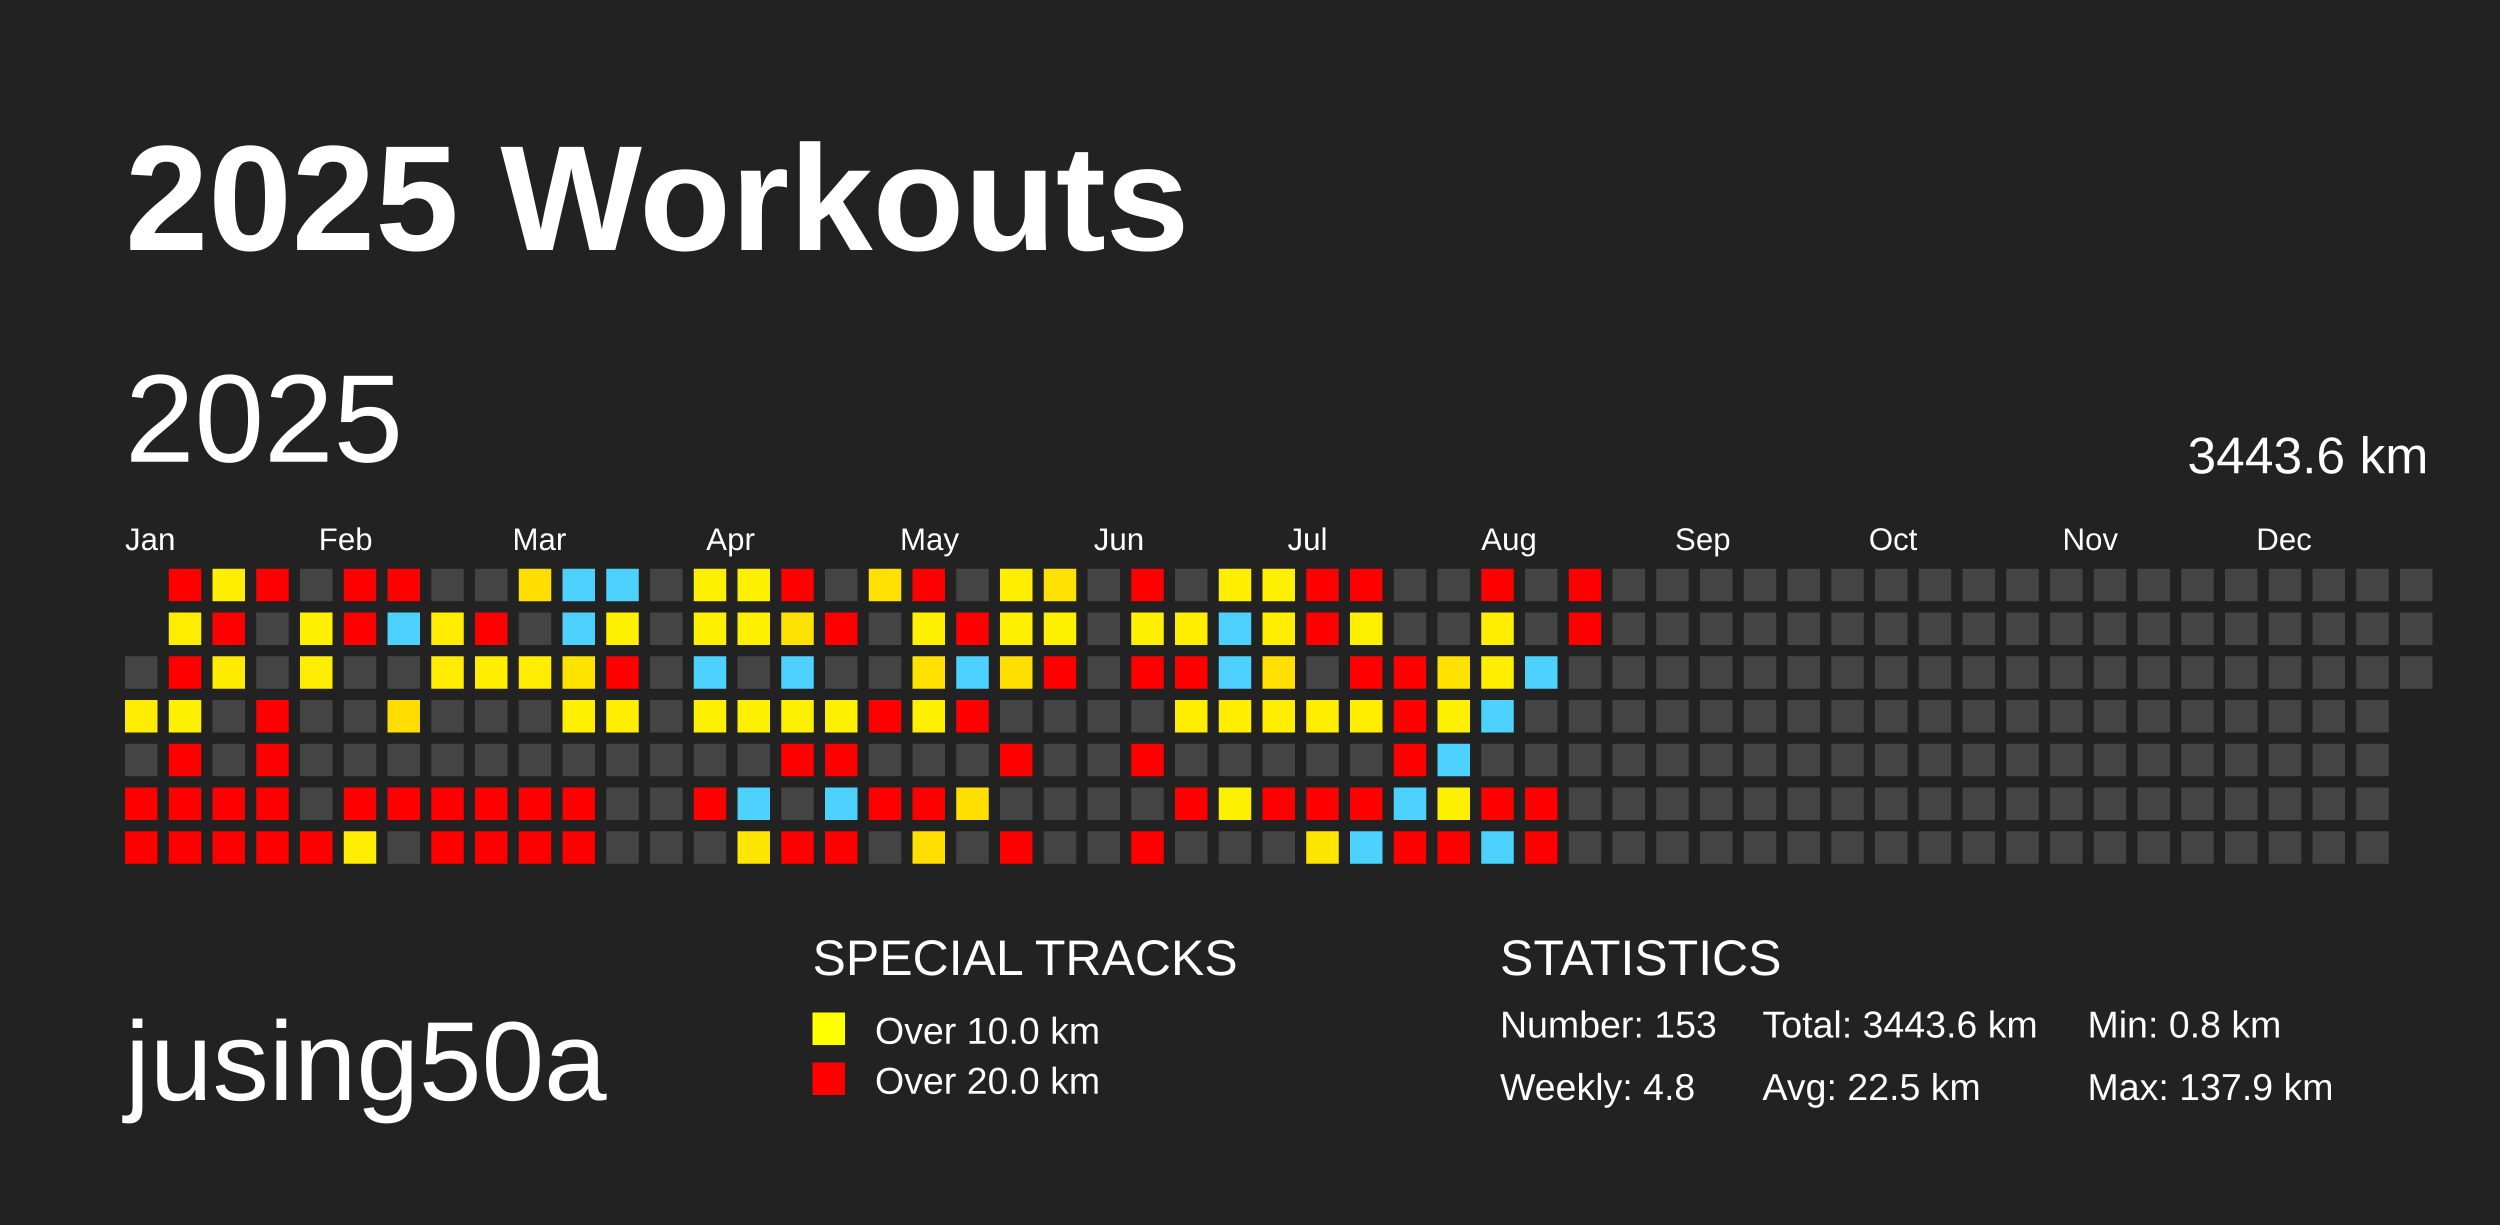
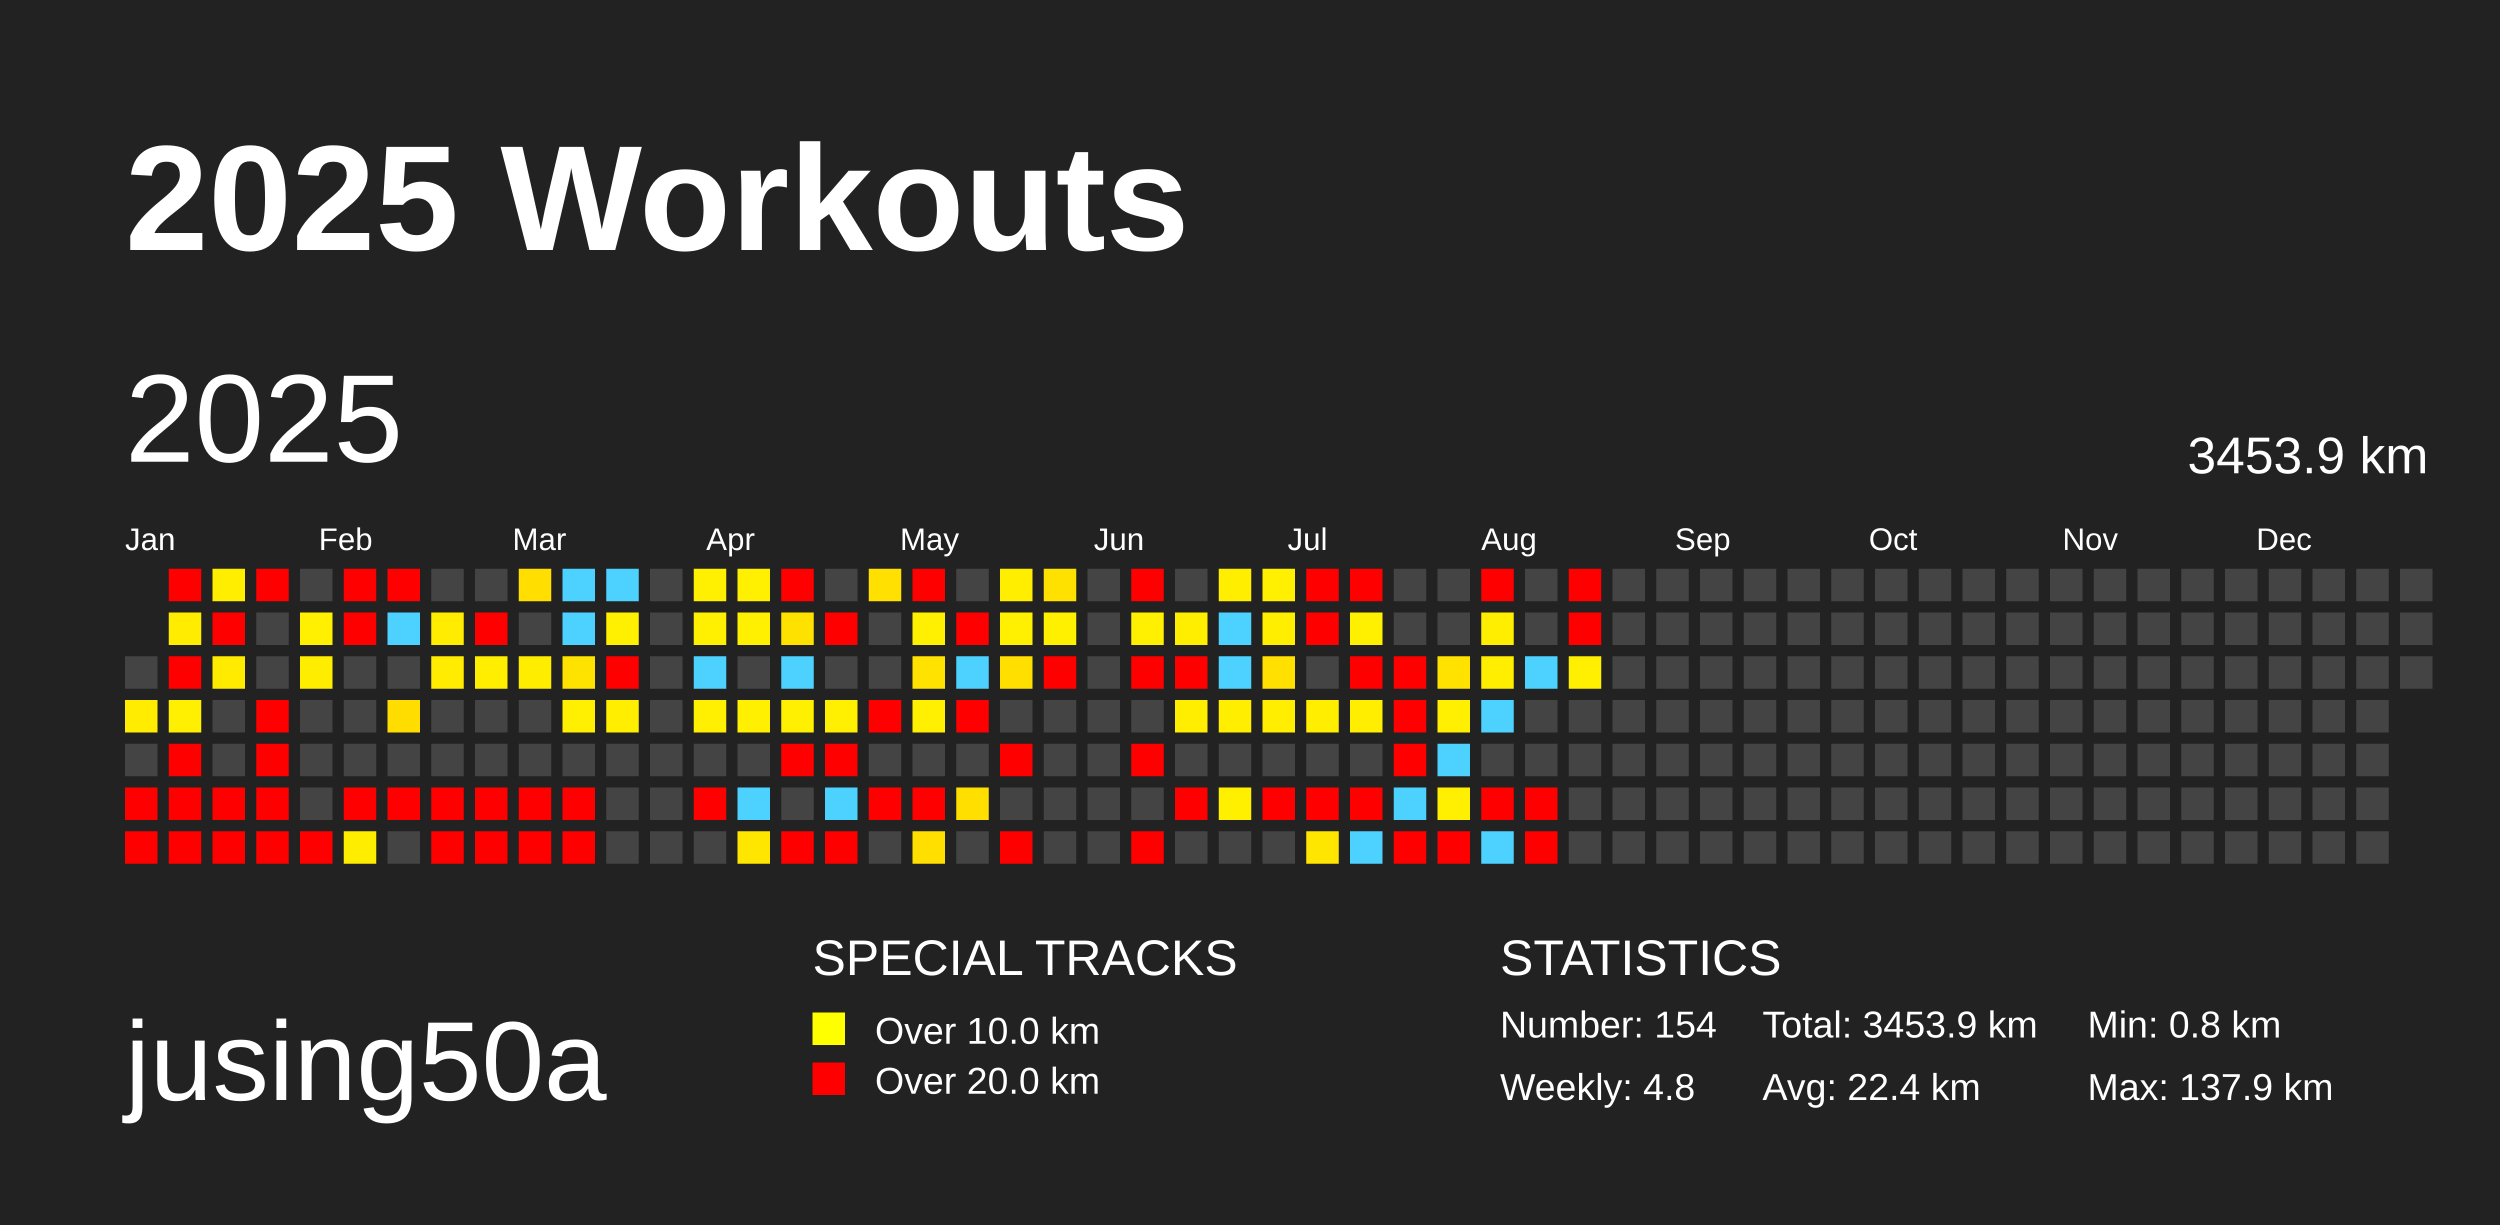
<svg xmlns="http://www.w3.org/2000/svg" baseProfile="full" height="98mm" version="1.1" viewBox="0,0,200,98" width="200mm">
  <defs />
  <rect fill="#222222" height="98" width="200" x="0" y="0" />
  <text fill="#FFFFFF" style="font-size:12px; font-family:Arial; font-weight:bold;" x="10" y="20">2025 Workouts</text>
  <text fill="#FFFFFF" style="font-size:9px; font-family:Arial" x="10" y="88">jusing50a</text>
  <text fill="#FFFFFF" style="font-size:4px; font-family:Arial" x="65" y="78">SPECIAL TRACKS</text>
  <rect fill="yellow" height="2.6" width="2.6" x="65" y="81" />
  <text fill="#FFFFFF" style="font-size:3px; font-family:Arial" x="70" y="83.5">Over 10.0 km</text>
  <rect fill="red" height="2.6" width="2.6" x="65" y="85" />
  <text fill="#FFFFFF" style="font-size:3px; font-family:Arial" x="70" y="87.5">Over 20.0 km</text>
  <text fill="#FFFFFF" style="font-size:4px; font-family:Arial" x="120" y="78">STATISTICS</text>
-   <text fill="#FFFFFF" style="font-size:3px; font-family:Arial" x="120" y="83">Number: 153</text>
+   <text fill="#FFFFFF" style="font-size:3px; font-family:Arial" x="120" y="83">Number: 154</text>
  <text fill="#FFFFFF" style="font-size:3px; font-family:Arial" x="120" y="88">Weekly: 4.8</text>
-   <text fill="#FFFFFF" style="font-size:3px; font-family:Arial" x="141" y="83">Total: 3443.6 km</text>
-   <text fill="#FFFFFF" style="font-size:3px; font-family:Arial" x="141" y="88">Avg: 22.5 km</text>
+   <text fill="#FFFFFF" style="font-size:3px; font-family:Arial" x="141" y="83">Total: 3453.9 km</text>
+   <text fill="#FFFFFF" style="font-size:3px; font-family:Arial" x="141" y="88">Avg: 22.4 km</text>
  <text fill="#FFFFFF" style="font-size:3px; font-family:Arial" x="167" y="83">Min: 0.8 km</text>
  <text fill="#FFFFFF" style="font-size:3px; font-family:Arial" x="167" y="88">Max: 137.9 km</text>
  <text dominant-baseline="hanging" fill="#FFFFFF" style="font-size:10.0px; font-family:Arial;" x="10" y="30">2025</text>
-   <text dominant-baseline="hanging" fill="#FFFFFF" style="font-size:4.125px; font-family:Arial;" x="175" y="35">3443.6 km</text>
+   <text dominant-baseline="hanging" fill="#FFFFFF" style="font-size:4.125px; font-family:Arial;" x="175" y="35">3453.9 km</text>
  <text fill="#FFFFFF" style="font-size:2.5px; font-family:Arial" x="10.0" y="44">Jan</text>
  <text fill="#FFFFFF" style="font-size:2.5px; font-family:Arial" x="25.5" y="44">Feb</text>
  <text fill="#FFFFFF" style="font-size:2.5px; font-family:Arial" x="41.0" y="44">Mar</text>
  <text fill="#FFFFFF" style="font-size:2.5px; font-family:Arial" x="56.5" y="44">Apr</text>
  <text fill="#FFFFFF" style="font-size:2.5px; font-family:Arial" x="72.0" y="44">May</text>
  <text fill="#FFFFFF" style="font-size:2.5px; font-family:Arial" x="87.5" y="44">Jun</text>
  <text fill="#FFFFFF" style="font-size:2.5px; font-family:Arial" x="103.0" y="44">Jul</text>
  <text fill="#FFFFFF" style="font-size:2.5px; font-family:Arial" x="118.5" y="44">Aug</text>
  <text fill="#FFFFFF" style="font-size:2.5px; font-family:Arial" x="134.0" y="44">Sep</text>
  <text fill="#FFFFFF" style="font-size:2.5px; font-family:Arial" x="149.5" y="44">Oct</text>
  <text fill="#FFFFFF" style="font-size:2.5px; font-family:Arial" x="165.0" y="44">Nov</text>
  <text fill="#FFFFFF" style="font-size:2.5px; font-family:Arial" x="180.5" y="44">Dec</text>
  <rect fill="#444444" height="2.6" width="2.6" x="10.0" y="52.5" />
  <rect fill="#ffec00" height="2.6" width="2.6" x="10.0" y="56.0" />
  <rect fill="#444444" height="2.6" width="2.6" x="10.0" y="59.5" />
  <rect fill="red" height="2.6" width="2.6" x="10.0" y="63.0" />
  <rect fill="red" height="2.6" width="2.6" x="10.0" y="66.5" />
  <rect fill="red" height="2.6" width="2.6" x="13.5" y="45.5" />
  <rect fill="#ffec00" height="2.6" width="2.6" x="13.5" y="49.0" />
  <rect fill="red" height="2.6" width="2.6" x="13.5" y="52.5" />
  <rect fill="#ffef00" height="2.6" width="2.6" x="13.5" y="56.0" />
  <rect fill="red" height="2.6" width="2.6" x="13.5" y="59.5" />
  <rect fill="red" height="2.6" width="2.6" x="13.5" y="63.0" />
  <rect fill="red" height="2.6" width="2.6" x="13.5" y="66.5" />
  <rect fill="#ffee00" height="2.6" width="2.6" x="17.0" y="45.5" />
  <rect fill="red" height="2.6" width="2.6" x="17.0" y="49.0" />
  <rect fill="#ffeb00" height="2.6" width="2.6" x="17.0" y="52.5" />
  <rect fill="#444444" height="2.6" width="2.6" x="17.0" y="56.0" />
  <rect fill="#444444" height="2.6" width="2.6" x="17.0" y="59.5" />
  <rect fill="red" height="2.6" width="2.6" x="17.0" y="63.0" />
  <rect fill="red" height="2.6" width="2.6" x="17.0" y="66.5" />
  <rect fill="red" height="2.6" width="2.6" x="20.5" y="45.5" />
  <rect fill="#444444" height="2.6" width="2.6" x="20.5" y="49.0" />
  <rect fill="#444444" height="2.6" width="2.6" x="20.5" y="52.5" />
  <rect fill="red" height="2.6" width="2.6" x="20.5" y="56.0" />
  <rect fill="red" height="2.6" width="2.6" x="20.5" y="59.5" />
  <rect fill="red" height="2.6" width="2.6" x="20.5" y="63.0" />
  <rect fill="red" height="2.6" width="2.6" x="20.5" y="66.5" />
  <rect fill="#444444" height="2.6" width="2.6" x="24.0" y="45.5" />
  <rect fill="#ffef00" height="2.6" width="2.6" x="24.0" y="49.0" />
  <rect fill="#ffed00" height="2.6" width="2.6" x="24.0" y="52.5" />
  <rect fill="#444444" height="2.6" width="2.6" x="24.0" y="56.0" />
  <rect fill="#444444" height="2.6" width="2.6" x="24.0" y="59.5" />
  <rect fill="#444444" height="2.6" width="2.6" x="24.0" y="63.0" />
  <rect fill="red" height="2.6" width="2.6" x="24.0" y="66.5" />
  <rect fill="red" height="2.6" width="2.6" x="27.5" y="45.5" />
  <rect fill="red" height="2.6" width="2.6" x="27.5" y="49.0" />
  <rect fill="#444444" height="2.6" width="2.6" x="27.5" y="52.5" />
  <rect fill="#444444" height="2.6" width="2.6" x="27.5" y="56.0" />
  <rect fill="#444444" height="2.6" width="2.6" x="27.5" y="59.5" />
  <rect fill="red" height="2.6" width="2.6" x="27.5" y="63.0" />
  <rect fill="#ffed00" height="2.6" width="2.6" x="27.5" y="66.5" />
  <rect fill="red" height="2.6" width="2.6" x="31.0" y="45.5" />
  <rect fill="#4dd2ff" height="2.6" width="2.6" x="31.0" y="49.0" />
  <rect fill="#444444" height="2.6" width="2.6" x="31.0" y="52.5" />
  <rect fill="#ffdd00" height="2.6" width="2.6" x="31.0" y="56.0" />
  <rect fill="#444444" height="2.6" width="2.6" x="31.0" y="59.5" />
  <rect fill="red" height="2.6" width="2.6" x="31.0" y="63.0" />
  <rect fill="#444444" height="2.6" width="2.6" x="31.0" y="66.5" />
  <rect fill="#444444" height="2.6" width="2.6" x="34.5" y="45.5" />
  <rect fill="#ffec00" height="2.6" width="2.6" x="34.5" y="49.0" />
  <rect fill="#ffec00" height="2.6" width="2.6" x="34.5" y="52.5" />
  <rect fill="#444444" height="2.6" width="2.6" x="34.5" y="56.0" />
  <rect fill="#444444" height="2.6" width="2.6" x="34.5" y="59.5" />
  <rect fill="red" height="2.6" width="2.6" x="34.5" y="63.0" />
  <rect fill="red" height="2.6" width="2.6" x="34.5" y="66.5" />
  <rect fill="#444444" height="2.6" width="2.6" x="38.0" y="45.5" />
  <rect fill="red" height="2.6" width="2.6" x="38.0" y="49.0" />
  <rect fill="#ffee00" height="2.6" width="2.6" x="38.0" y="52.5" />
  <rect fill="#444444" height="2.6" width="2.6" x="38.0" y="56.0" />
  <rect fill="#444444" height="2.6" width="2.6" x="38.0" y="59.5" />
  <rect fill="red" height="2.6" width="2.6" x="38.0" y="63.0" />
  <rect fill="red" height="2.6" width="2.6" x="38.0" y="66.5" />
  <rect fill="#ffde00" height="2.6" width="2.6" x="41.5" y="45.5" />
  <rect fill="#444444" height="2.6" width="2.6" x="41.5" y="49.0" />
  <rect fill="#ffed00" height="2.6" width="2.6" x="41.5" y="52.5" />
  <rect fill="#444444" height="2.6" width="2.6" x="41.5" y="56.0" />
  <rect fill="#444444" height="2.6" width="2.6" x="41.5" y="59.5" />
  <rect fill="red" height="2.6" width="2.6" x="41.5" y="63.0" />
  <rect fill="red" height="2.6" width="2.6" x="41.5" y="66.5" />
  <rect fill="#4dd2ff" height="2.6" width="2.6" x="45.0" y="45.5" />
  <rect fill="#4dd2ff" height="2.6" width="2.6" x="45.0" y="49.0" />
  <rect fill="#ffe300" height="2.6" width="2.6" x="45.0" y="52.5" />
  <rect fill="#ffef00" height="2.6" width="2.6" x="45.0" y="56.0" />
  <rect fill="#444444" height="2.6" width="2.6" x="45.0" y="59.5" />
  <rect fill="red" height="2.6" width="2.6" x="45.0" y="63.0" />
  <rect fill="red" height="2.6" width="2.6" x="45.0" y="66.5" />
  <rect fill="#4dd2ff" height="2.6" width="2.6" x="48.5" y="45.5" />
  <rect fill="#ffef00" height="2.6" width="2.6" x="48.5" y="49.0" />
  <rect fill="red" height="2.6" width="2.6" x="48.5" y="52.5" />
  <rect fill="#ffee00" height="2.6" width="2.6" x="48.5" y="56.0" />
  <rect fill="#444444" height="2.6" width="2.6" x="48.5" y="59.5" />
  <rect fill="#444444" height="2.6" width="2.6" x="48.5" y="63.0" />
  <rect fill="#444444" height="2.6" width="2.6" x="48.5" y="66.5" />
  <rect fill="#444444" height="2.6" width="2.6" x="52.0" y="45.5" />
  <rect fill="#444444" height="2.6" width="2.6" x="52.0" y="49.0" />
  <rect fill="#444444" height="2.6" width="2.6" x="52.0" y="52.5" />
  <rect fill="#444444" height="2.6" width="2.6" x="52.0" y="56.0" />
  <rect fill="#444444" height="2.6" width="2.6" x="52.0" y="59.5" />
  <rect fill="#444444" height="2.6" width="2.6" x="52.0" y="63.0" />
  <rect fill="#444444" height="2.6" width="2.6" x="52.0" y="66.5" />
  <rect fill="#ffef00" height="2.6" width="2.6" x="55.5" y="45.5" />
  <rect fill="#ffef00" height="2.6" width="2.6" x="55.5" y="49.0" />
  <rect fill="#4dd2ff" height="2.6" width="2.6" x="55.5" y="52.5" />
  <rect fill="#ffef00" height="2.6" width="2.6" x="55.5" y="56.0" />
  <rect fill="#444444" height="2.6" width="2.6" x="55.5" y="59.5" />
  <rect fill="red" height="2.6" width="2.6" x="55.5" y="63.0" />
  <rect fill="#444444" height="2.6" width="2.6" x="55.5" y="66.5" />
  <rect fill="#ffef00" height="2.6" width="2.6" x="59.0" y="45.5" />
  <rect fill="#ffef00" height="2.6" width="2.6" x="59.0" y="49.0" />
  <rect fill="#444444" height="2.6" width="2.6" x="59.0" y="52.5" />
  <rect fill="#ffef00" height="2.6" width="2.6" x="59.0" y="56.0" />
  <rect fill="#444444" height="2.6" width="2.6" x="59.0" y="59.5" />
  <rect fill="#4dd2ff" height="2.6" width="2.6" x="59.0" y="63.0" />
  <rect fill="#ffe600" height="2.6" width="2.6" x="59.0" y="66.5" />
  <rect fill="red" height="2.6" width="2.6" x="62.5" y="45.5" />
  <rect fill="#ffe100" height="2.6" width="2.6" x="62.5" y="49.0" />
  <rect fill="#4dd2ff" height="2.6" width="2.6" x="62.5" y="52.5" />
  <rect fill="#ffef00" height="2.6" width="2.6" x="62.5" y="56.0" />
  <rect fill="red" height="2.6" width="2.6" x="62.5" y="59.5" />
  <rect fill="#444444" height="2.6" width="2.6" x="62.5" y="63.0" />
  <rect fill="red" height="2.6" width="2.6" x="62.5" y="66.5" />
  <rect fill="#444444" height="2.6" width="2.6" x="66.0" y="45.5" />
  <rect fill="red" height="2.6" width="2.6" x="66.0" y="49.0" />
  <rect fill="#444444" height="2.6" width="2.6" x="66.0" y="52.5" />
  <rect fill="#ffef00" height="2.6" width="2.6" x="66.0" y="56.0" />
  <rect fill="red" height="2.6" width="2.6" x="66.0" y="59.5" />
  <rect fill="#4dd2ff" height="2.6" width="2.6" x="66.0" y="63.0" />
  <rect fill="red" height="2.6" width="2.6" x="66.0" y="66.5" />
  <rect fill="#ffe000" height="2.6" width="2.6" x="69.5" y="45.5" />
  <rect fill="#444444" height="2.6" width="2.6" x="69.5" y="49.0" />
  <rect fill="#444444" height="2.6" width="2.6" x="69.5" y="52.5" />
  <rect fill="red" height="2.6" width="2.6" x="69.5" y="56.0" />
  <rect fill="#444444" height="2.6" width="2.6" x="69.5" y="59.5" />
  <rect fill="red" height="2.6" width="2.6" x="69.5" y="63.0" />
  <rect fill="#444444" height="2.6" width="2.6" x="69.5" y="66.5" />
  <rect fill="red" height="2.6" width="2.6" x="73.0" y="45.5" />
  <rect fill="#ffef00" height="2.6" width="2.6" x="73.0" y="49.0" />
  <rect fill="#ffe200" height="2.6" width="2.6" x="73.0" y="52.5" />
  <rect fill="#ffef00" height="2.6" width="2.6" x="73.0" y="56.0" />
  <rect fill="#444444" height="2.6" width="2.6" x="73.0" y="59.5" />
  <rect fill="red" height="2.6" width="2.6" x="73.0" y="63.0" />
  <rect fill="#ffdf00" height="2.6" width="2.6" x="73.0" y="66.5" />
  <rect fill="#444444" height="2.6" width="2.6" x="76.5" y="45.5" />
  <rect fill="red" height="2.6" width="2.6" x="76.5" y="49.0" />
  <rect fill="#4dd2ff" height="2.6" width="2.6" x="76.5" y="52.5" />
  <rect fill="red" height="2.6" width="2.6" x="76.5" y="56.0" />
  <rect fill="#444444" height="2.6" width="2.6" x="76.5" y="59.5" />
  <rect fill="#ffdf00" height="2.6" width="2.6" x="76.5" y="63.0" />
  <rect fill="#444444" height="2.6" width="2.6" x="76.5" y="66.5" />
  <rect fill="#ffee00" height="2.6" width="2.6" x="80.0" y="45.5" />
  <rect fill="#ffef00" height="2.6" width="2.6" x="80.0" y="49.0" />
  <rect fill="#ffdf00" height="2.6" width="2.6" x="80.0" y="52.5" />
  <rect fill="#444444" height="2.6" width="2.6" x="80.0" y="56.0" />
  <rect fill="red" height="2.6" width="2.6" x="80.0" y="59.5" />
  <rect fill="#444444" height="2.6" width="2.6" x="80.0" y="63.0" />
  <rect fill="red" height="2.6" width="2.6" x="80.0" y="66.5" />
  <rect fill="#ffe100" height="2.6" width="2.6" x="83.5" y="45.5" />
  <rect fill="#fff000" height="2.6" width="2.6" x="83.5" y="49.0" />
  <rect fill="red" height="2.6" width="2.6" x="83.5" y="52.5" />
  <rect fill="#444444" height="2.6" width="2.6" x="83.5" y="56.0" />
  <rect fill="#444444" height="2.6" width="2.6" x="83.5" y="59.5" />
  <rect fill="#444444" height="2.6" width="2.6" x="83.5" y="63.0" />
  <rect fill="#444444" height="2.6" width="2.6" x="83.5" y="66.5" />
  <rect fill="#444444" height="2.6" width="2.6" x="87.0" y="45.5" />
  <rect fill="#444444" height="2.6" width="2.6" x="87.0" y="49.0" />
  <rect fill="#444444" height="2.6" width="2.6" x="87.0" y="52.5" />
  <rect fill="#444444" height="2.6" width="2.6" x="87.0" y="56.0" />
  <rect fill="#444444" height="2.6" width="2.6" x="87.0" y="59.5" />
  <rect fill="#444444" height="2.6" width="2.6" x="87.0" y="63.0" />
  <rect fill="#444444" height="2.6" width="2.6" x="87.0" y="66.5" />
  <rect fill="red" height="2.6" width="2.6" x="90.5" y="45.5" />
  <rect fill="#ffef00" height="2.6" width="2.6" x="90.5" y="49.0" />
  <rect fill="red" height="2.6" width="2.6" x="90.5" y="52.5" />
  <rect fill="#444444" height="2.6" width="2.6" x="90.5" y="56.0" />
  <rect fill="red" height="2.6" width="2.6" x="90.5" y="59.5" />
  <rect fill="#444444" height="2.6" width="2.6" x="90.5" y="63.0" />
  <rect fill="red" height="2.6" width="2.6" x="90.5" y="66.5" />
  <rect fill="#444444" height="2.6" width="2.6" x="94.0" y="45.5" />
  <rect fill="#ffee00" height="2.6" width="2.6" x="94.0" y="49.0" />
  <rect fill="red" height="2.6" width="2.6" x="94.0" y="52.5" />
  <rect fill="#ffee00" height="2.6" width="2.6" x="94.0" y="56.0" />
  <rect fill="#444444" height="2.6" width="2.6" x="94.0" y="59.5" />
  <rect fill="red" height="2.6" width="2.6" x="94.0" y="63.0" />
  <rect fill="#444444" height="2.6" width="2.6" x="94.0" y="66.5" />
  <rect fill="#ffee00" height="2.6" width="2.6" x="97.5" y="45.5" />
  <rect fill="#4dd2ff" height="2.6" width="2.6" x="97.5" y="49.0" />
  <rect fill="#4dd2ff" height="2.6" width="2.6" x="97.5" y="52.5" />
  <rect fill="#ffee00" height="2.6" width="2.6" x="97.5" y="56.0" />
  <rect fill="#444444" height="2.6" width="2.6" x="97.5" y="59.5" />
  <rect fill="#fff000" height="2.6" width="2.6" x="97.5" y="63.0" />
  <rect fill="#444444" height="2.6" width="2.6" x="97.5" y="66.5" />
  <rect fill="#ffef00" height="2.6" width="2.6" x="101.0" y="45.5" />
  <rect fill="#ffee00" height="2.6" width="2.6" x="101.0" y="49.0" />
  <rect fill="#ffe000" height="2.6" width="2.6" x="101.0" y="52.5" />
  <rect fill="#ffee00" height="2.6" width="2.6" x="101.0" y="56.0" />
  <rect fill="#444444" height="2.6" width="2.6" x="101.0" y="59.5" />
  <rect fill="red" height="2.6" width="2.6" x="101.0" y="63.0" />
  <rect fill="#444444" height="2.6" width="2.6" x="101.0" y="66.5" />
  <rect fill="red" height="2.6" width="2.6" x="104.5" y="45.5" />
  <rect fill="red" height="2.6" width="2.6" x="104.5" y="49.0" />
  <rect fill="#444444" height="2.6" width="2.6" x="104.5" y="52.5" />
  <rect fill="#ffee00" height="2.6" width="2.6" x="104.5" y="56.0" />
  <rect fill="#444444" height="2.6" width="2.6" x="104.5" y="59.5" />
  <rect fill="red" height="2.6" width="2.6" x="104.5" y="63.0" />
  <rect fill="#ffe600" height="2.6" width="2.6" x="104.5" y="66.5" />
  <rect fill="red" height="2.6" width="2.6" x="108.0" y="45.5" />
  <rect fill="#fff000" height="2.6" width="2.6" x="108.0" y="49.0" />
  <rect fill="red" height="2.6" width="2.6" x="108.0" y="52.5" />
  <rect fill="#ffee00" height="2.6" width="2.6" x="108.0" y="56.0" />
  <rect fill="#444444" height="2.6" width="2.6" x="108.0" y="59.5" />
  <rect fill="red" height="2.6" width="2.6" x="108.0" y="63.0" />
  <rect fill="#4dd2ff" height="2.6" width="2.6" x="108.0" y="66.5" />
  <rect fill="#444444" height="2.6" width="2.6" x="111.5" y="45.5" />
  <rect fill="#444444" height="2.6" width="2.6" x="111.5" y="49.0" />
  <rect fill="red" height="2.6" width="2.6" x="111.5" y="52.5" />
  <rect fill="red" height="2.6" width="2.6" x="111.5" y="56.0" />
  <rect fill="red" height="2.6" width="2.6" x="111.5" y="59.5" />
  <rect fill="#4dd2ff" height="2.6" width="2.6" x="111.5" y="63.0" />
  <rect fill="red" height="2.6" width="2.6" x="111.5" y="66.5" />
  <rect fill="#444444" height="2.6" width="2.6" x="115.0" y="45.5" />
  <rect fill="#444444" height="2.6" width="2.6" x="115.0" y="49.0" />
  <rect fill="#ffe200" height="2.6" width="2.6" x="115.0" y="52.5" />
  <rect fill="#ffef00" height="2.6" width="2.6" x="115.0" y="56.0" />
  <rect fill="#4dd2ff" height="2.6" width="2.6" x="115.0" y="59.5" />
  <rect fill="#ffef00" height="2.6" width="2.6" x="115.0" y="63.0" />
  <rect fill="red" height="2.6" width="2.6" x="115.0" y="66.5" />
  <rect fill="red" height="2.6" width="2.6" x="118.5" y="45.5" />
  <rect fill="#ffee00" height="2.6" width="2.6" x="118.5" y="49.0" />
  <rect fill="#ffee00" height="2.6" width="2.6" x="118.5" y="52.5" />
  <rect fill="#4dd2ff" height="2.6" width="2.6" x="118.5" y="56.0" />
  <rect fill="#444444" height="2.6" width="2.6" x="118.5" y="59.5" />
  <rect fill="red" height="2.6" width="2.6" x="118.5" y="63.0" />
  <rect fill="#4dd2ff" height="2.6" width="2.6" x="118.5" y="66.5" />
  <rect fill="#444444" height="2.6" width="2.6" x="122.0" y="45.5" />
  <rect fill="#444444" height="2.6" width="2.6" x="122.0" y="49.0" />
  <rect fill="#4dd2ff" height="2.6" width="2.6" x="122.0" y="52.5" />
  <rect fill="#444444" height="2.6" width="2.6" x="122.0" y="56.0" />
  <rect fill="#444444" height="2.6" width="2.6" x="122.0" y="59.5" />
  <rect fill="red" height="2.6" width="2.6" x="122.0" y="63.0" />
  <rect fill="red" height="2.6" width="2.6" x="122.0" y="66.5" />
  <rect fill="red" height="2.6" width="2.6" x="125.5" y="45.5" />
  <rect fill="red" height="2.6" width="2.6" x="125.5" y="49.0" />
-   <rect fill="#444444" height="2.6" width="2.6" x="125.5" y="52.5" />
+   <rect fill="#ffef00" height="2.6" width="2.6" x="125.5" y="52.5" />
  <rect fill="#444444" height="2.6" width="2.6" x="125.5" y="56.0" />
  <rect fill="#444444" height="2.6" width="2.6" x="125.5" y="59.5" />
  <rect fill="#444444" height="2.6" width="2.6" x="125.5" y="63.0" />
  <rect fill="#444444" height="2.6" width="2.6" x="125.5" y="66.5" />
  <rect fill="#444444" height="2.6" width="2.6" x="129.0" y="45.5" />
  <rect fill="#444444" height="2.6" width="2.6" x="129.0" y="49.0" />
  <rect fill="#444444" height="2.6" width="2.6" x="129.0" y="52.5" />
  <rect fill="#444444" height="2.6" width="2.6" x="129.0" y="56.0" />
  <rect fill="#444444" height="2.6" width="2.6" x="129.0" y="59.5" />
  <rect fill="#444444" height="2.6" width="2.6" x="129.0" y="63.0" />
  <rect fill="#444444" height="2.6" width="2.6" x="129.0" y="66.5" />
  <rect fill="#444444" height="2.6" width="2.6" x="132.5" y="45.5" />
  <rect fill="#444444" height="2.6" width="2.6" x="132.5" y="49.0" />
  <rect fill="#444444" height="2.6" width="2.6" x="132.5" y="52.5" />
  <rect fill="#444444" height="2.6" width="2.6" x="132.5" y="56.0" />
  <rect fill="#444444" height="2.6" width="2.6" x="132.5" y="59.5" />
  <rect fill="#444444" height="2.6" width="2.6" x="132.5" y="63.0" />
  <rect fill="#444444" height="2.6" width="2.6" x="132.5" y="66.5" />
  <rect fill="#444444" height="2.6" width="2.6" x="136.0" y="45.5" />
  <rect fill="#444444" height="2.6" width="2.6" x="136.0" y="49.0" />
  <rect fill="#444444" height="2.6" width="2.6" x="136.0" y="52.5" />
  <rect fill="#444444" height="2.6" width="2.6" x="136.0" y="56.0" />
  <rect fill="#444444" height="2.6" width="2.6" x="136.0" y="59.5" />
  <rect fill="#444444" height="2.6" width="2.6" x="136.0" y="63.0" />
  <rect fill="#444444" height="2.6" width="2.6" x="136.0" y="66.5" />
  <rect fill="#444444" height="2.6" width="2.6" x="139.5" y="45.5" />
  <rect fill="#444444" height="2.6" width="2.6" x="139.5" y="49.0" />
  <rect fill="#444444" height="2.6" width="2.6" x="139.5" y="52.5" />
  <rect fill="#444444" height="2.6" width="2.6" x="139.5" y="56.0" />
  <rect fill="#444444" height="2.6" width="2.6" x="139.5" y="59.5" />
  <rect fill="#444444" height="2.6" width="2.6" x="139.5" y="63.0" />
  <rect fill="#444444" height="2.6" width="2.6" x="139.5" y="66.5" />
  <rect fill="#444444" height="2.6" width="2.6" x="143.0" y="45.5" />
  <rect fill="#444444" height="2.6" width="2.6" x="143.0" y="49.0" />
  <rect fill="#444444" height="2.6" width="2.6" x="143.0" y="52.5" />
  <rect fill="#444444" height="2.6" width="2.6" x="143.0" y="56.0" />
  <rect fill="#444444" height="2.6" width="2.6" x="143.0" y="59.5" />
  <rect fill="#444444" height="2.6" width="2.6" x="143.0" y="63.0" />
  <rect fill="#444444" height="2.6" width="2.6" x="143.0" y="66.5" />
  <rect fill="#444444" height="2.6" width="2.6" x="146.5" y="45.5" />
  <rect fill="#444444" height="2.6" width="2.6" x="146.5" y="49.0" />
  <rect fill="#444444" height="2.6" width="2.6" x="146.5" y="52.5" />
  <rect fill="#444444" height="2.6" width="2.6" x="146.5" y="56.0" />
  <rect fill="#444444" height="2.6" width="2.6" x="146.5" y="59.5" />
  <rect fill="#444444" height="2.6" width="2.6" x="146.5" y="63.0" />
  <rect fill="#444444" height="2.6" width="2.6" x="146.5" y="66.5" />
  <rect fill="#444444" height="2.6" width="2.6" x="150.0" y="45.5" />
  <rect fill="#444444" height="2.6" width="2.6" x="150.0" y="49.0" />
  <rect fill="#444444" height="2.6" width="2.6" x="150.0" y="52.5" />
  <rect fill="#444444" height="2.6" width="2.6" x="150.0" y="56.0" />
  <rect fill="#444444" height="2.6" width="2.6" x="150.0" y="59.5" />
  <rect fill="#444444" height="2.6" width="2.6" x="150.0" y="63.0" />
  <rect fill="#444444" height="2.6" width="2.6" x="150.0" y="66.5" />
  <rect fill="#444444" height="2.6" width="2.6" x="153.5" y="45.5" />
  <rect fill="#444444" height="2.6" width="2.6" x="153.5" y="49.0" />
  <rect fill="#444444" height="2.6" width="2.6" x="153.5" y="52.5" />
  <rect fill="#444444" height="2.6" width="2.6" x="153.5" y="56.0" />
  <rect fill="#444444" height="2.6" width="2.6" x="153.5" y="59.5" />
  <rect fill="#444444" height="2.6" width="2.6" x="153.5" y="63.0" />
  <rect fill="#444444" height="2.6" width="2.6" x="153.5" y="66.5" />
  <rect fill="#444444" height="2.6" width="2.6" x="157.0" y="45.5" />
  <rect fill="#444444" height="2.6" width="2.6" x="157.0" y="49.0" />
  <rect fill="#444444" height="2.6" width="2.6" x="157.0" y="52.5" />
  <rect fill="#444444" height="2.6" width="2.6" x="157.0" y="56.0" />
  <rect fill="#444444" height="2.6" width="2.6" x="157.0" y="59.5" />
  <rect fill="#444444" height="2.6" width="2.6" x="157.0" y="63.0" />
  <rect fill="#444444" height="2.6" width="2.6" x="157.0" y="66.5" />
  <rect fill="#444444" height="2.6" width="2.6" x="160.5" y="45.5" />
  <rect fill="#444444" height="2.6" width="2.6" x="160.5" y="49.0" />
  <rect fill="#444444" height="2.6" width="2.6" x="160.5" y="52.5" />
  <rect fill="#444444" height="2.6" width="2.6" x="160.5" y="56.0" />
  <rect fill="#444444" height="2.6" width="2.6" x="160.5" y="59.5" />
  <rect fill="#444444" height="2.6" width="2.6" x="160.5" y="63.0" />
  <rect fill="#444444" height="2.6" width="2.6" x="160.5" y="66.5" />
  <rect fill="#444444" height="2.6" width="2.6" x="164.0" y="45.5" />
  <rect fill="#444444" height="2.6" width="2.6" x="164.0" y="49.0" />
  <rect fill="#444444" height="2.6" width="2.6" x="164.0" y="52.5" />
  <rect fill="#444444" height="2.6" width="2.6" x="164.0" y="56.0" />
  <rect fill="#444444" height="2.6" width="2.6" x="164.0" y="59.5" />
  <rect fill="#444444" height="2.6" width="2.6" x="164.0" y="63.0" />
  <rect fill="#444444" height="2.6" width="2.6" x="164.0" y="66.5" />
  <rect fill="#444444" height="2.6" width="2.6" x="167.5" y="45.5" />
  <rect fill="#444444" height="2.6" width="2.6" x="167.5" y="49.0" />
  <rect fill="#444444" height="2.6" width="2.6" x="167.5" y="52.5" />
  <rect fill="#444444" height="2.6" width="2.6" x="167.5" y="56.0" />
  <rect fill="#444444" height="2.6" width="2.6" x="167.5" y="59.5" />
  <rect fill="#444444" height="2.6" width="2.6" x="167.5" y="63.0" />
  <rect fill="#444444" height="2.6" width="2.6" x="167.5" y="66.5" />
  <rect fill="#444444" height="2.6" width="2.6" x="171.0" y="45.5" />
  <rect fill="#444444" height="2.6" width="2.6" x="171.0" y="49.0" />
  <rect fill="#444444" height="2.6" width="2.6" x="171.0" y="52.5" />
  <rect fill="#444444" height="2.6" width="2.6" x="171.0" y="56.0" />
  <rect fill="#444444" height="2.6" width="2.6" x="171.0" y="59.5" />
  <rect fill="#444444" height="2.6" width="2.6" x="171.0" y="63.0" />
  <rect fill="#444444" height="2.6" width="2.6" x="171.0" y="66.5" />
  <rect fill="#444444" height="2.6" width="2.6" x="174.5" y="45.5" />
  <rect fill="#444444" height="2.6" width="2.6" x="174.5" y="49.0" />
  <rect fill="#444444" height="2.6" width="2.6" x="174.5" y="52.5" />
  <rect fill="#444444" height="2.6" width="2.6" x="174.5" y="56.0" />
  <rect fill="#444444" height="2.6" width="2.6" x="174.5" y="59.5" />
  <rect fill="#444444" height="2.6" width="2.6" x="174.5" y="63.0" />
  <rect fill="#444444" height="2.6" width="2.6" x="174.5" y="66.5" />
  <rect fill="#444444" height="2.6" width="2.6" x="178.0" y="45.5" />
  <rect fill="#444444" height="2.6" width="2.6" x="178.0" y="49.0" />
  <rect fill="#444444" height="2.6" width="2.6" x="178.0" y="52.5" />
  <rect fill="#444444" height="2.6" width="2.6" x="178.0" y="56.0" />
  <rect fill="#444444" height="2.6" width="2.6" x="178.0" y="59.5" />
  <rect fill="#444444" height="2.6" width="2.6" x="178.0" y="63.0" />
  <rect fill="#444444" height="2.6" width="2.6" x="178.0" y="66.5" />
  <rect fill="#444444" height="2.6" width="2.6" x="181.5" y="45.5" />
  <rect fill="#444444" height="2.6" width="2.6" x="181.5" y="49.0" />
  <rect fill="#444444" height="2.6" width="2.6" x="181.5" y="52.5" />
  <rect fill="#444444" height="2.6" width="2.6" x="181.5" y="56.0" />
  <rect fill="#444444" height="2.6" width="2.6" x="181.5" y="59.5" />
  <rect fill="#444444" height="2.6" width="2.6" x="181.5" y="63.0" />
  <rect fill="#444444" height="2.6" width="2.6" x="181.5" y="66.5" />
  <rect fill="#444444" height="2.6" width="2.6" x="185.0" y="45.5" />
  <rect fill="#444444" height="2.6" width="2.6" x="185.0" y="49.0" />
  <rect fill="#444444" height="2.6" width="2.6" x="185.0" y="52.5" />
  <rect fill="#444444" height="2.6" width="2.6" x="185.0" y="56.0" />
  <rect fill="#444444" height="2.6" width="2.6" x="185.0" y="59.5" />
  <rect fill="#444444" height="2.6" width="2.6" x="185.0" y="63.0" />
  <rect fill="#444444" height="2.6" width="2.6" x="185.0" y="66.5" />
  <rect fill="#444444" height="2.6" width="2.6" x="188.5" y="45.5" />
  <rect fill="#444444" height="2.6" width="2.6" x="188.5" y="49.0" />
  <rect fill="#444444" height="2.6" width="2.6" x="188.5" y="52.5" />
  <rect fill="#444444" height="2.6" width="2.6" x="188.5" y="56.0" />
  <rect fill="#444444" height="2.6" width="2.6" x="188.5" y="59.5" />
  <rect fill="#444444" height="2.6" width="2.6" x="188.5" y="63.0" />
  <rect fill="#444444" height="2.6" width="2.6" x="188.5" y="66.5" />
  <rect fill="#444444" height="2.6" width="2.6" x="192.0" y="45.5" />
  <rect fill="#444444" height="2.6" width="2.6" x="192.0" y="49.0" />
  <rect fill="#444444" height="2.6" width="2.6" x="192.0" y="52.5" />
</svg>
